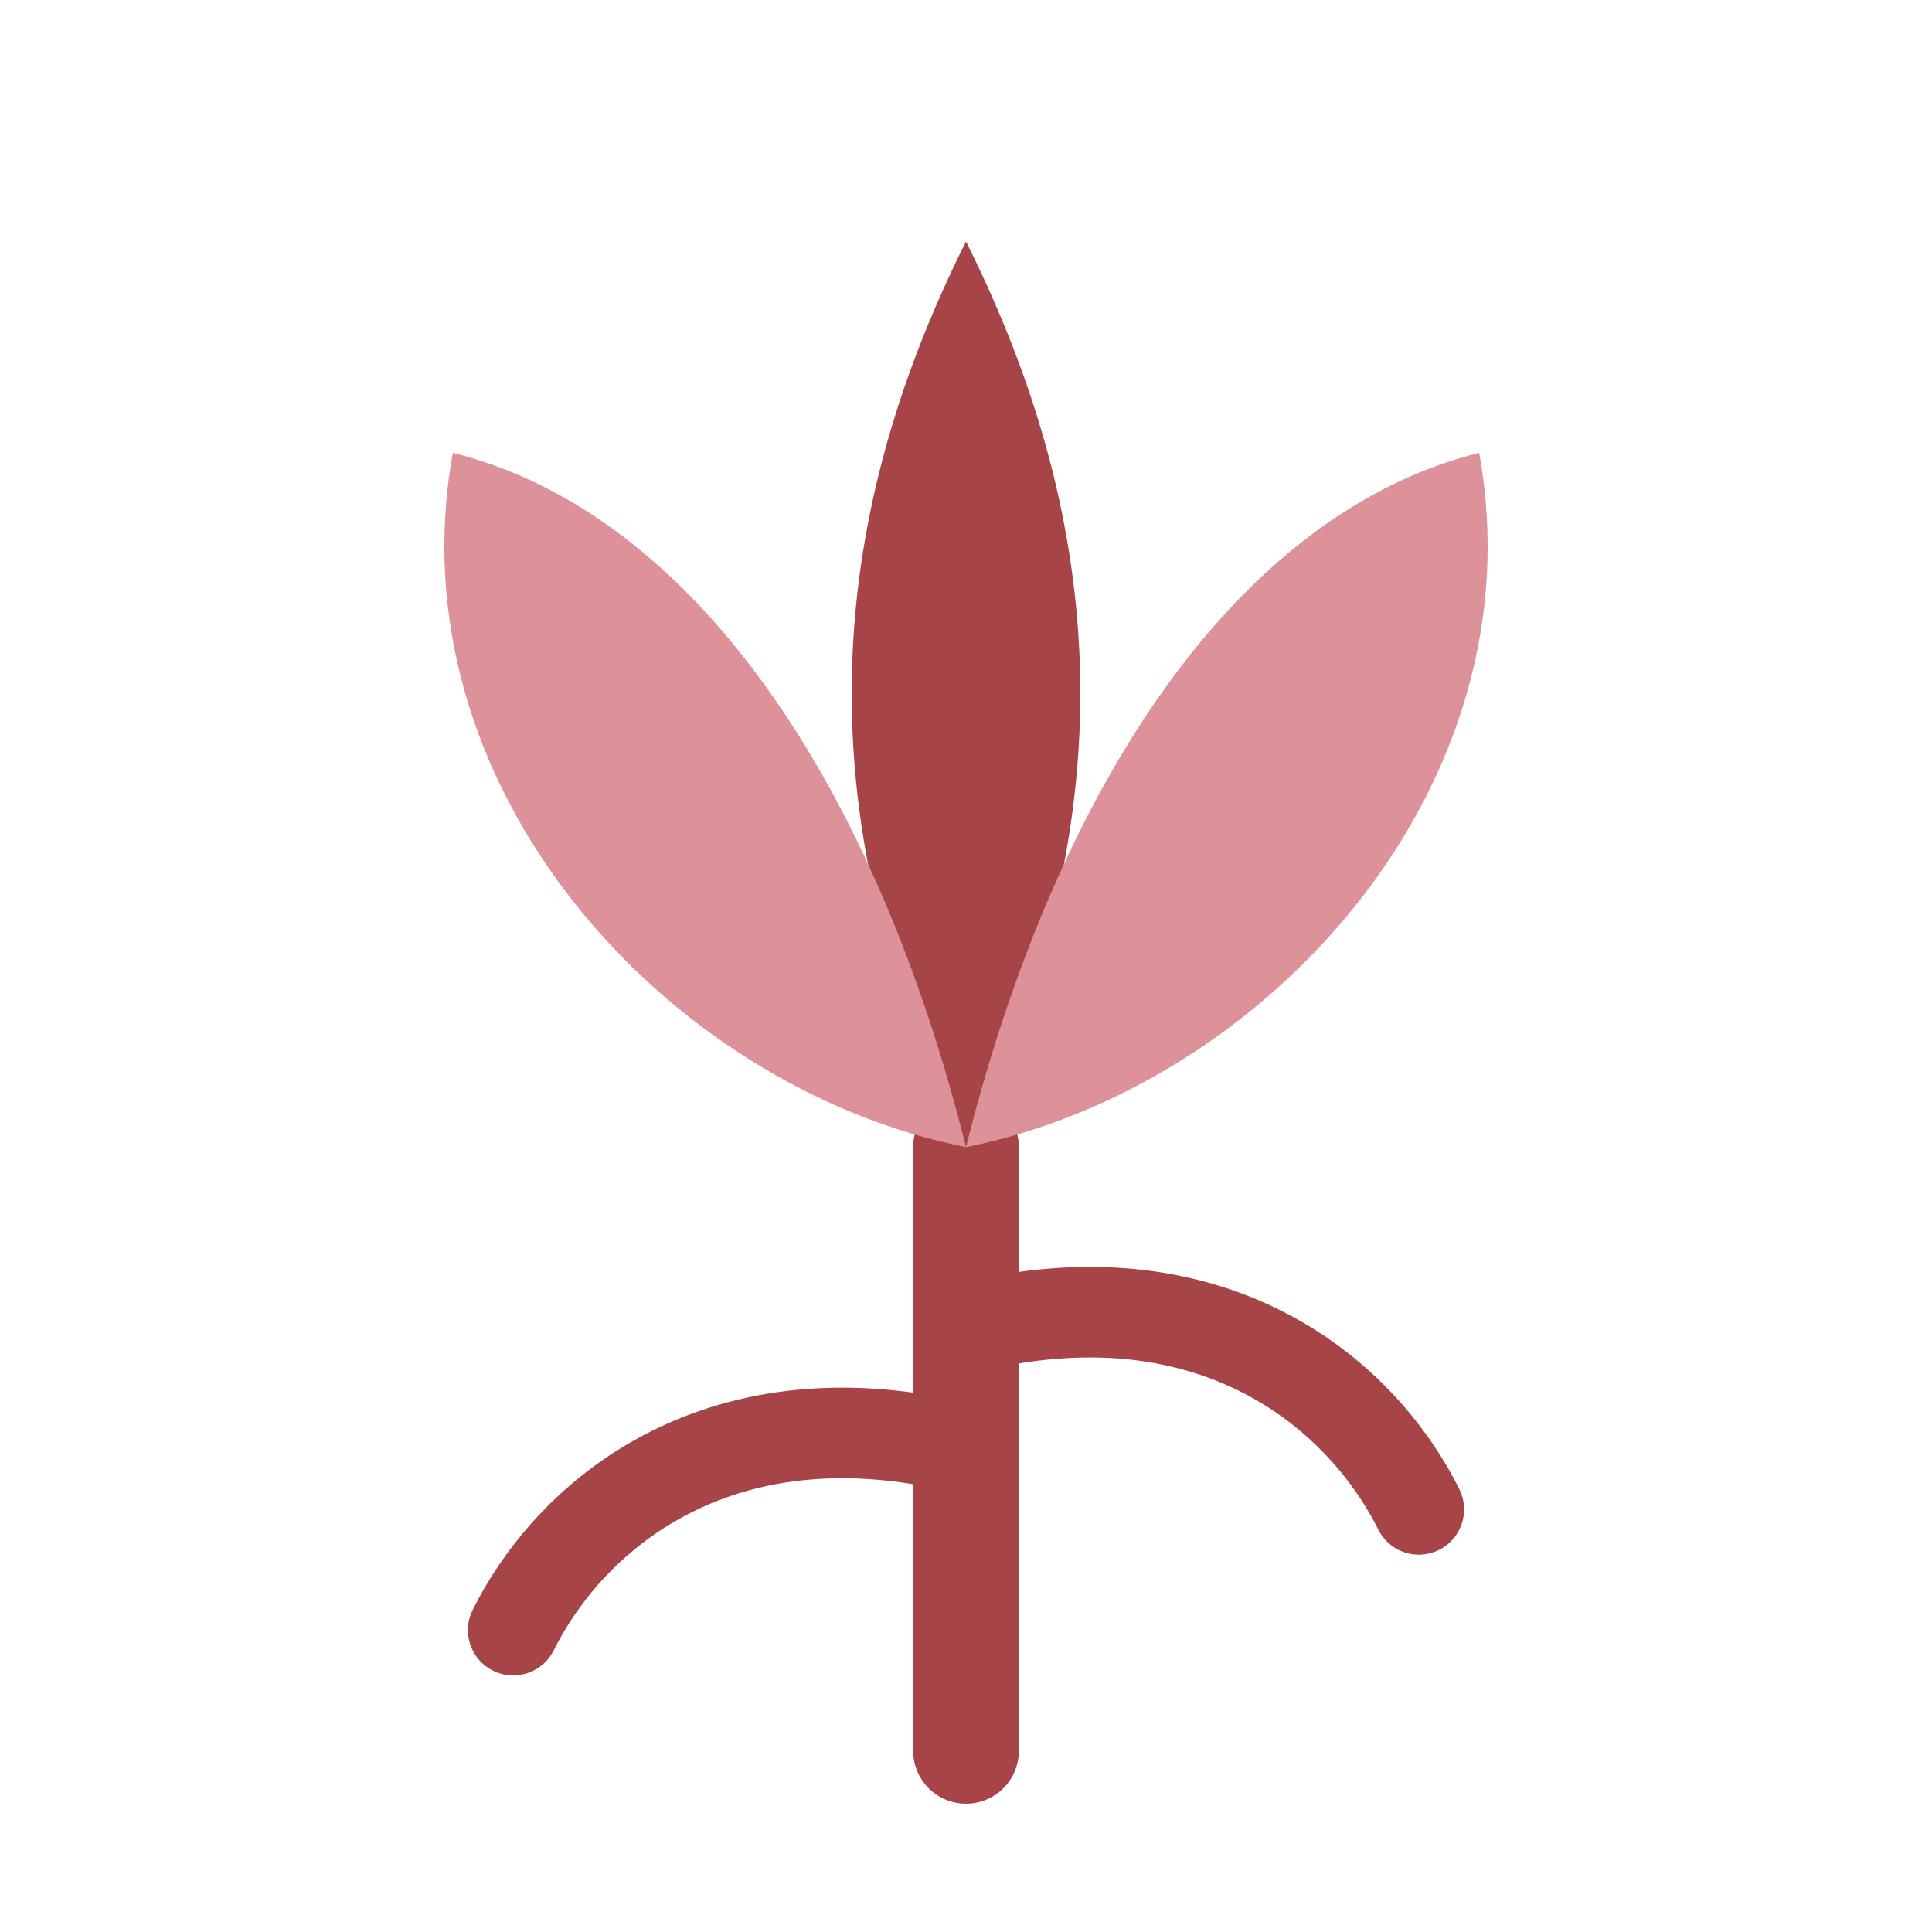
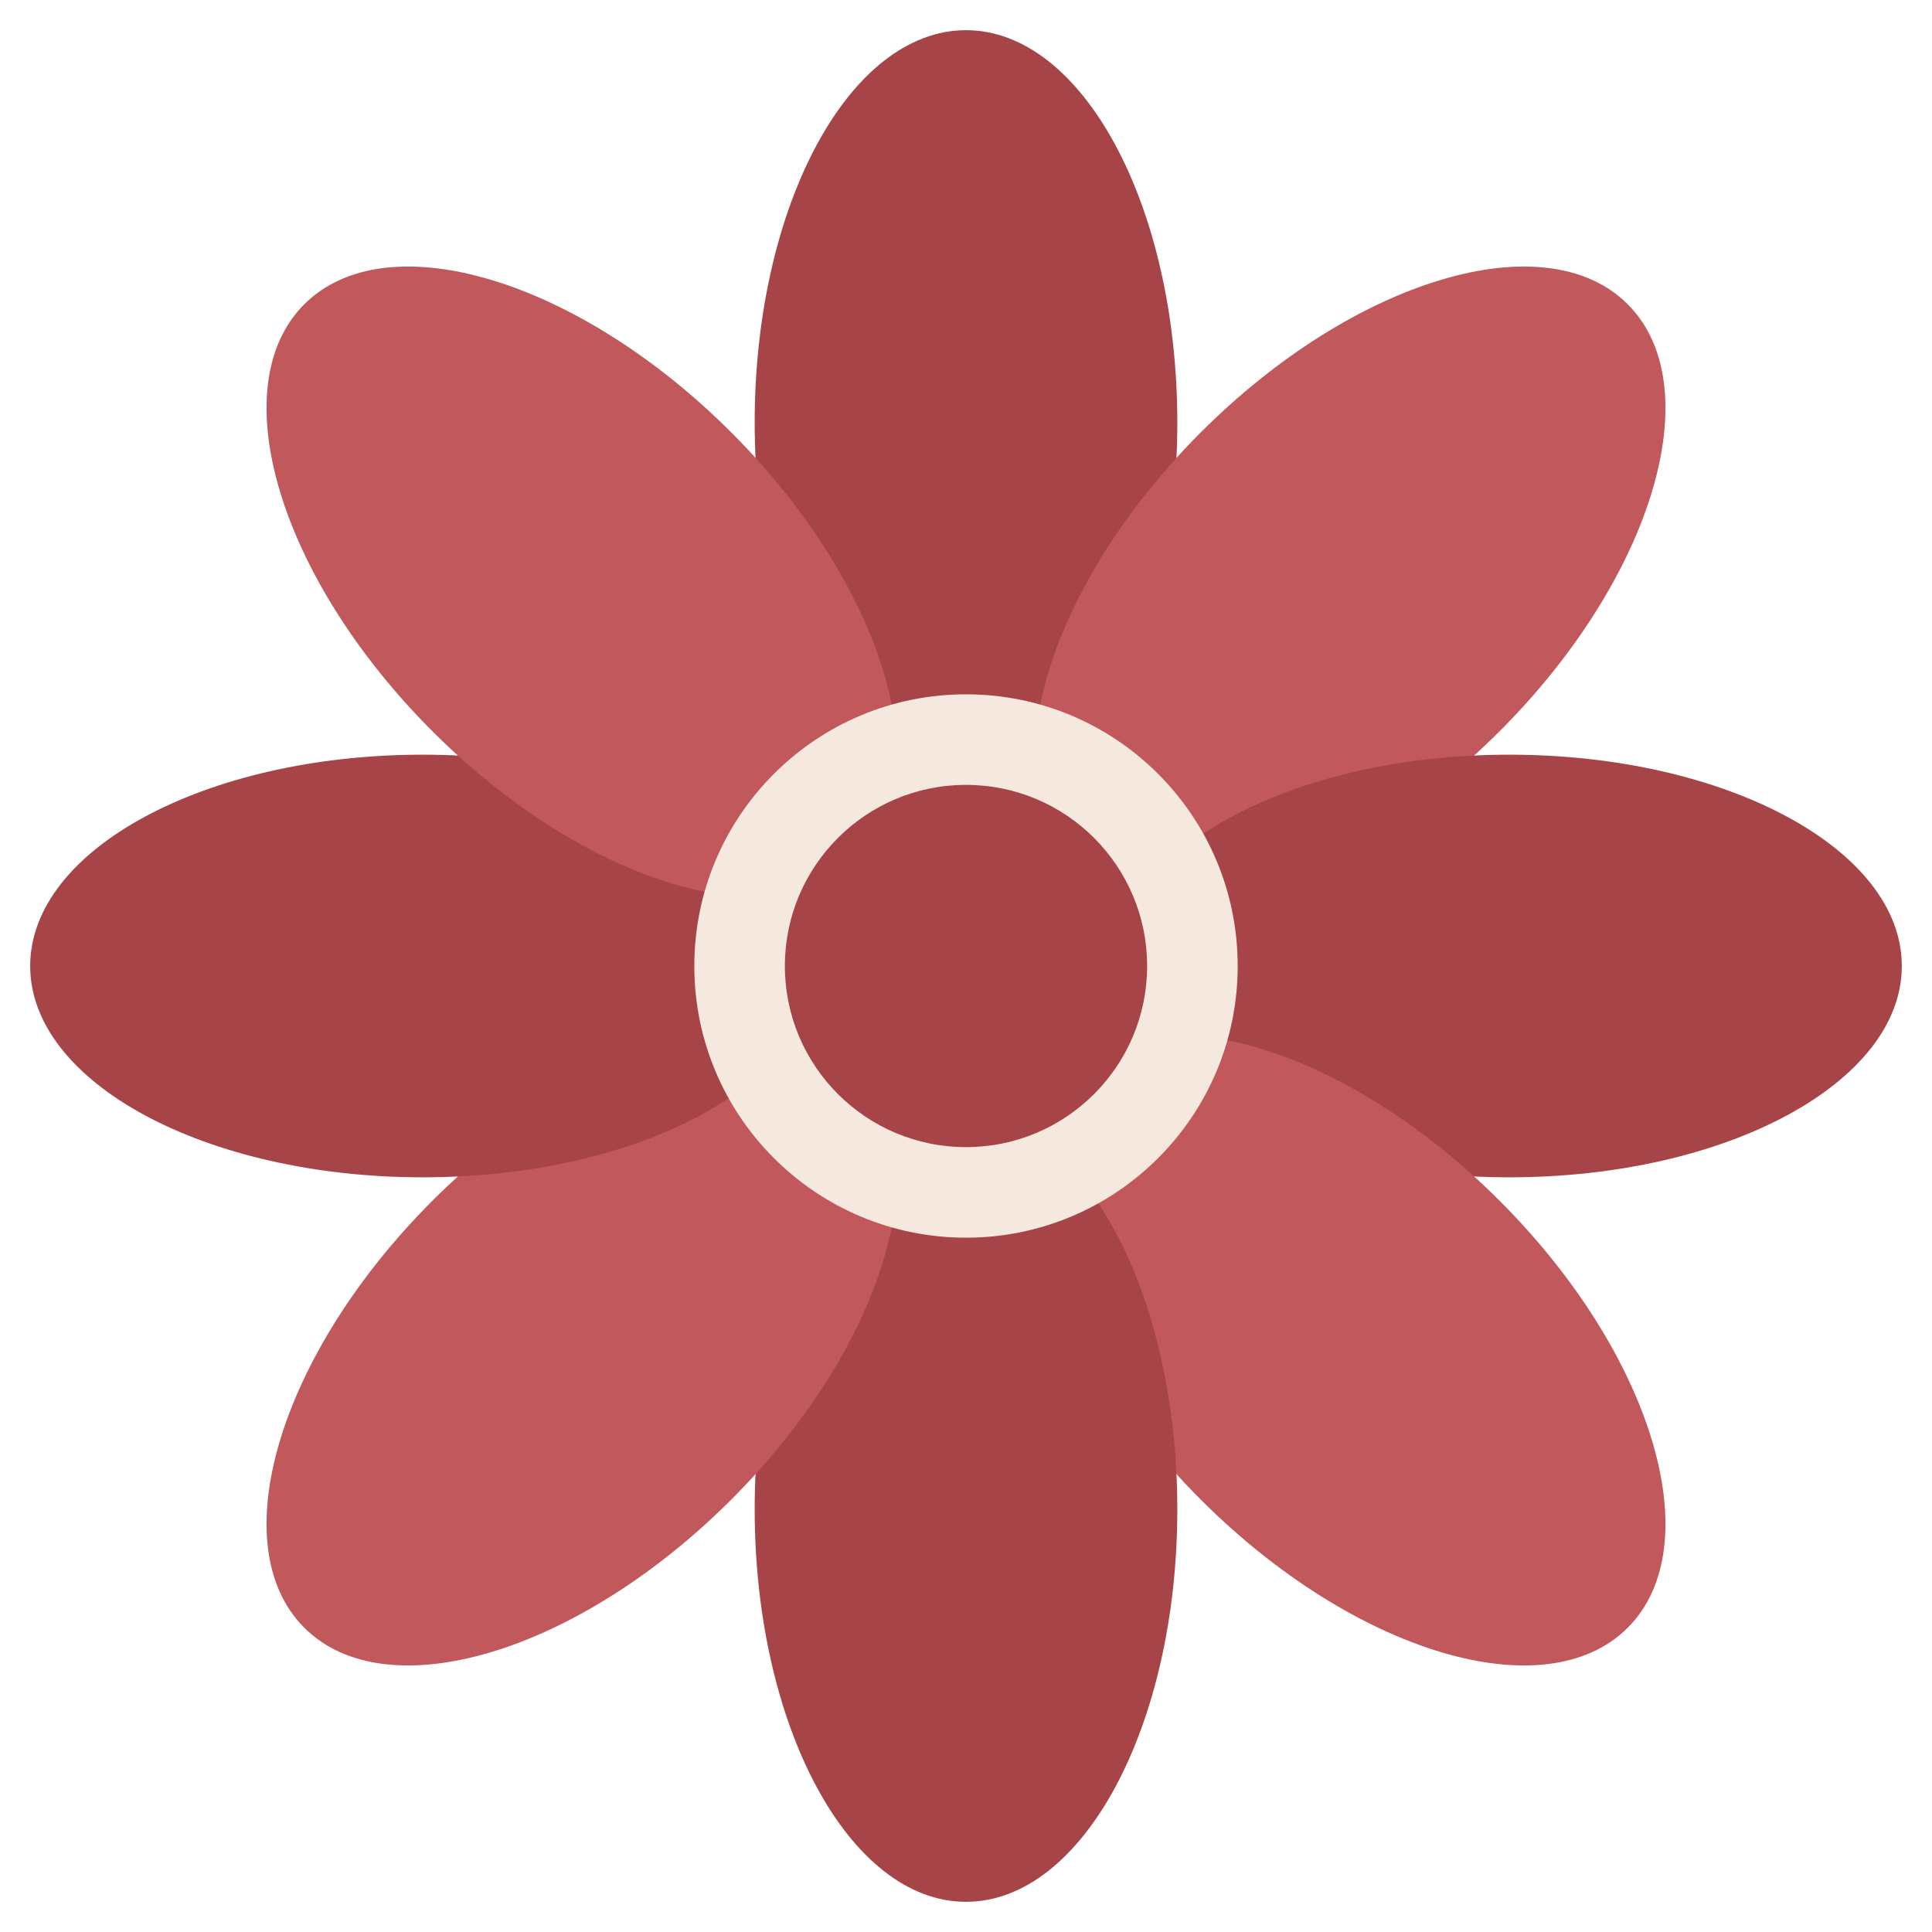
- <svg xmlns="http://www.w3.org/2000/svg" viewBox="0 0 64 64" fill="none">
-   <path d="M32 38V58" stroke="#A74447" stroke-width="3.5" stroke-linecap="round" />
-   <path d="M32 48C24 46 19 50 17 54" stroke="#A74447" stroke-width="3" stroke-linecap="round" />
-   <path d="M32 44C40 42 45 46 47 50" stroke="#A74447" stroke-width="3" stroke-linecap="round" />
-   <path d="M32 8C36 16 38 26 32 38C26 26 28 16 32 8Z" fill="#A74447" />
-   <path d="M32 38C22 36 13 26 15 15C23 17 29 26 32 38Z" fill="#DD9299" />
-   <path d="M32 38C42 36 51 26 49 15C41 17 35 26 32 38Z" fill="#DD9299" />
+ <svg xmlns="http://www.w3.org/2000/svg" viewBox="0 0 64 64">
+   <ellipse cx="32" cy="14" rx="7" ry="13" fill="#A74447" transform="rotate(0 32 32)" />
+   <ellipse cx="32" cy="14" rx="7" ry="13" fill="#C0585C" transform="rotate(45 32 32)" />
+   <ellipse cx="32" cy="14" rx="7" ry="13" fill="#A74447" transform="rotate(90 32 32)" />
+   <ellipse cx="32" cy="14" rx="7" ry="13" fill="#C0585C" transform="rotate(135 32 32)" />
+   <ellipse cx="32" cy="14" rx="7" ry="13" fill="#A74447" transform="rotate(180 32 32)" />
+   <ellipse cx="32" cy="14" rx="7" ry="13" fill="#C0585C" transform="rotate(225 32 32)" />
+   <ellipse cx="32" cy="14" rx="7" ry="13" fill="#A74447" transform="rotate(270 32 32)" />
+   <ellipse cx="32" cy="14" rx="7" ry="13" fill="#C0585C" transform="rotate(315 32 32)" />
+   <circle cx="32" cy="32" r="9" fill="#F5E9DF" />
+   <circle cx="32" cy="32" r="6" fill="#A74447" />
</svg>
